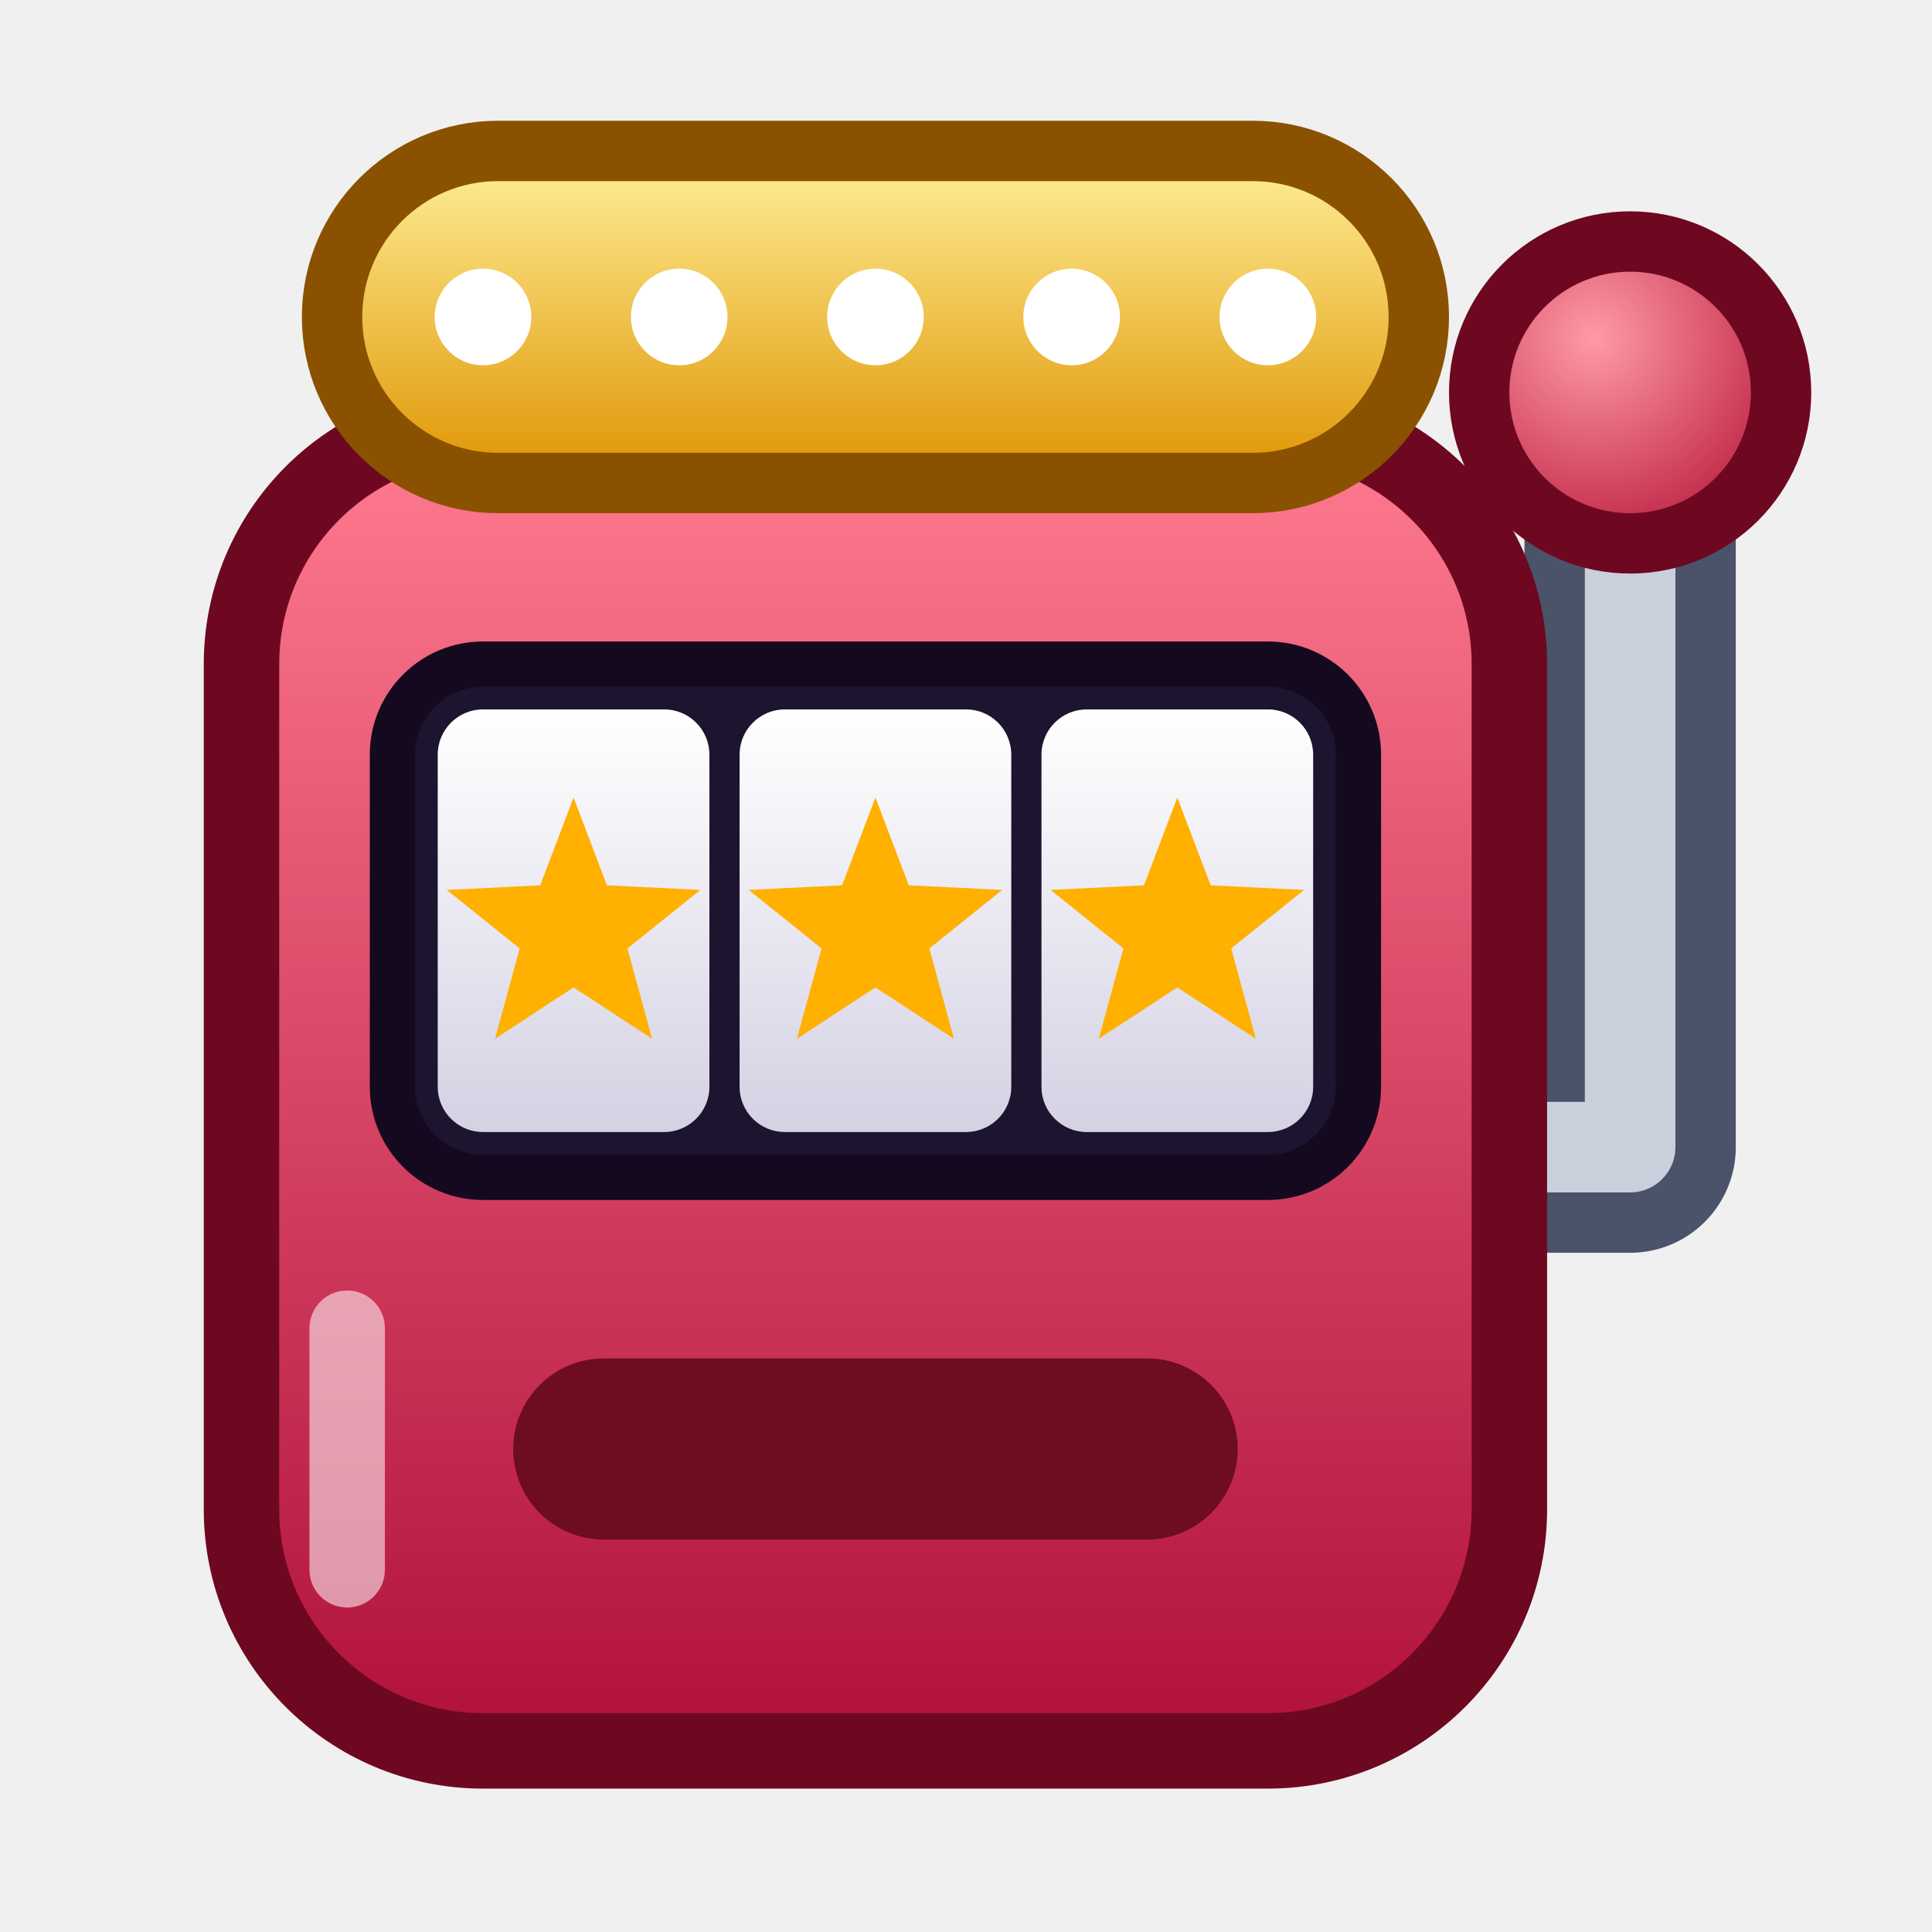
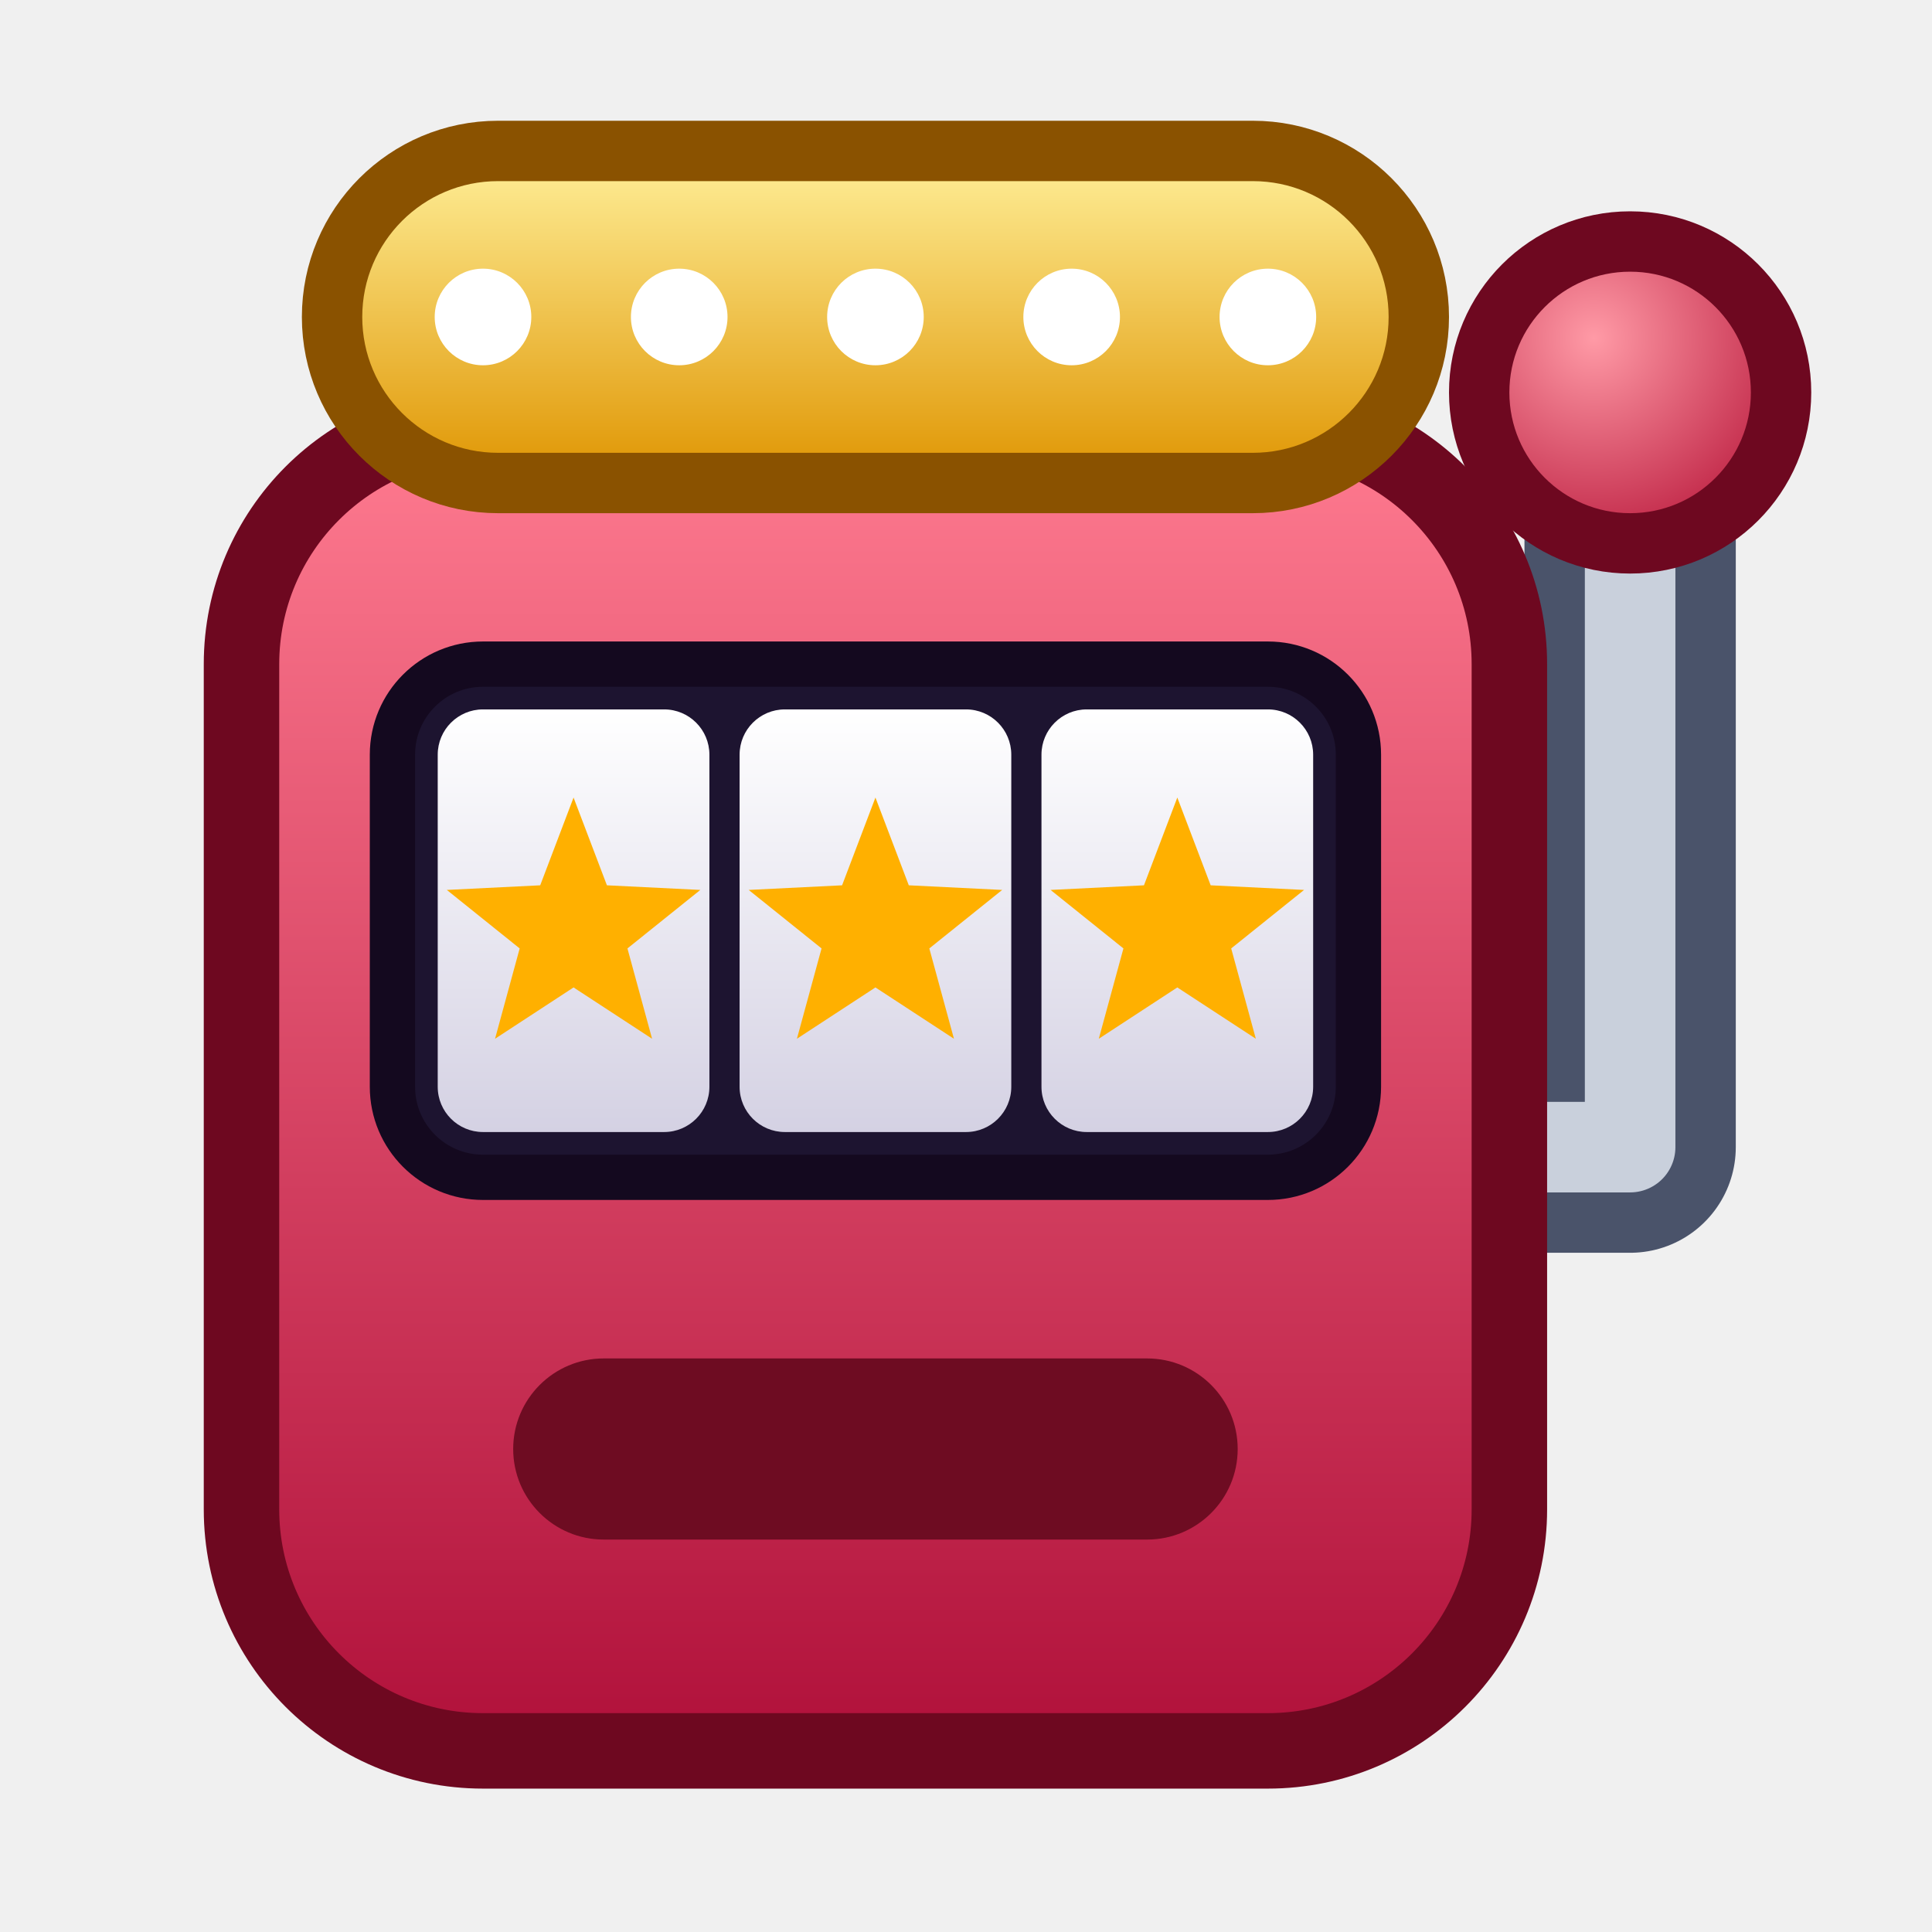
<svg xmlns="http://www.w3.org/2000/svg" width="64" height="64" viewBox="0 0 64 64">
  <defs>
    <linearGradient id="slotMachineflatc" x1="0" y1="0" x2="0" y2="1">
      <stop offset="0" stop-color="#ff7b90" />
      <stop offset="1" stop-color="#b0103a" />
    </linearGradient>
    <linearGradient id="slotMachineflatg" x1="0" y1="0" x2="0" y2="1">
      <stop offset="0" stop-color="#fff09a" />
      <stop offset="1" stop-color="#df9400" />
    </linearGradient>
    <linearGradient id="slotMachineflatw" x1="0" y1="0" x2="0" y2="1">
      <stop offset="0" stop-color="#ffffff" />
      <stop offset="1" stop-color="#d4d1e3" />
    </linearGradient>
    <radialGradient id="slotMachineflatk" cx="0.38" cy="0.32" r="0.78">
      <stop offset="0" stop-color="#ff9aa6" />
      <stop offset="1" stop-color="#b8163a" />
    </radialGradient>
  </defs>
  <path d="M49 38 H54 V17" fill="none" stroke="#4a536a" stroke-width="7" stroke-linecap="round" stroke-linejoin="round" />
  <path d="M49 38 H54 V17" fill="none" stroke="#c9d0dc" stroke-width="3" stroke-linecap="round" stroke-linejoin="round" />
  <circle cx="54" cy="13" r="5" fill="url(#slotMachineflatk)" stroke="#6e0820" stroke-width="2" stroke-linejoin="round" stroke-linecap="round" />
  <rect x="8" y="14" width="42" height="44" rx="8" fill="url(#slotMachineflatc)" stroke="#6e0820" stroke-width="2.5" stroke-linejoin="round" stroke-linecap="round" />
  <rect x="11" y="5" width="36" height="11" rx="5.5" fill="url(#slotMachineflatg)" stroke="#8a5200" stroke-width="2" stroke-linejoin="round" stroke-linecap="round" />
  <circle cx="16" cy="10.5" r="1.6" fill="#fff" />
  <circle cx="22.5" cy="10.5" r="1.6" fill="#fff" />
  <circle cx="29" cy="10.5" r="1.6" fill="#fff" />
  <circle cx="35.5" cy="10.5" r="1.6" fill="#fff" />
  <circle cx="42" cy="10.5" r="1.6" fill="#fff" />
  <rect x="13" y="22" width="32" height="17" rx="3" fill="#1d1430" stroke="#14091f" stroke-width="1.5" stroke-linejoin="round" stroke-linecap="round" />
  <rect x="14.5" y="23.5" width="9" height="14" rx="1.5" fill="url(#slotMachineflatw)" />
  <rect x="24.5" y="23.5" width="9" height="14" rx="1.5" fill="url(#slotMachineflatw)" />
  <rect x="34.5" y="23.5" width="9" height="14" rx="1.5" fill="url(#slotMachineflatw)" />
  <g transform="translate(19 30.5) scale(0.17) translate(-32 -31)">
    <path d="M32 7 L38.5 24.1 L56.7 25 L42.5 36.4 L47.3 54 L32 44 L16.7 54 L21.5 36.4 L7.3 25 L25.5 24.1 Z" fill="#ffb000" />
  </g>
  <g transform="translate(29 30.5) scale(0.17) translate(-32 -31)">
    <path d="M32 7 L38.5 24.1 L56.7 25 L42.5 36.4 L47.3 54 L32 44 L16.7 54 L21.5 36.4 L7.3 25 L25.5 24.1 Z" fill="#ffb000" />
  </g>
  <g transform="translate(39 30.5) scale(0.17) translate(-32 -31)">
    <path d="M32 7 L38.5 24.1 L56.7 25 L42.5 36.4 L47.3 54 L32 44 L16.7 54 L21.5 36.4 L7.3 25 L25.5 24.1 Z" fill="#ffb000" />
  </g>
  <rect x="17" y="45" width="24" height="6" rx="3" fill="#6e0c22" />
-   <path d="M11.5 52 V44" fill="none" stroke="#fff" stroke-width="2.5" stroke-linecap="round" stroke-linejoin="round" opacity="0.55" />
</svg>
